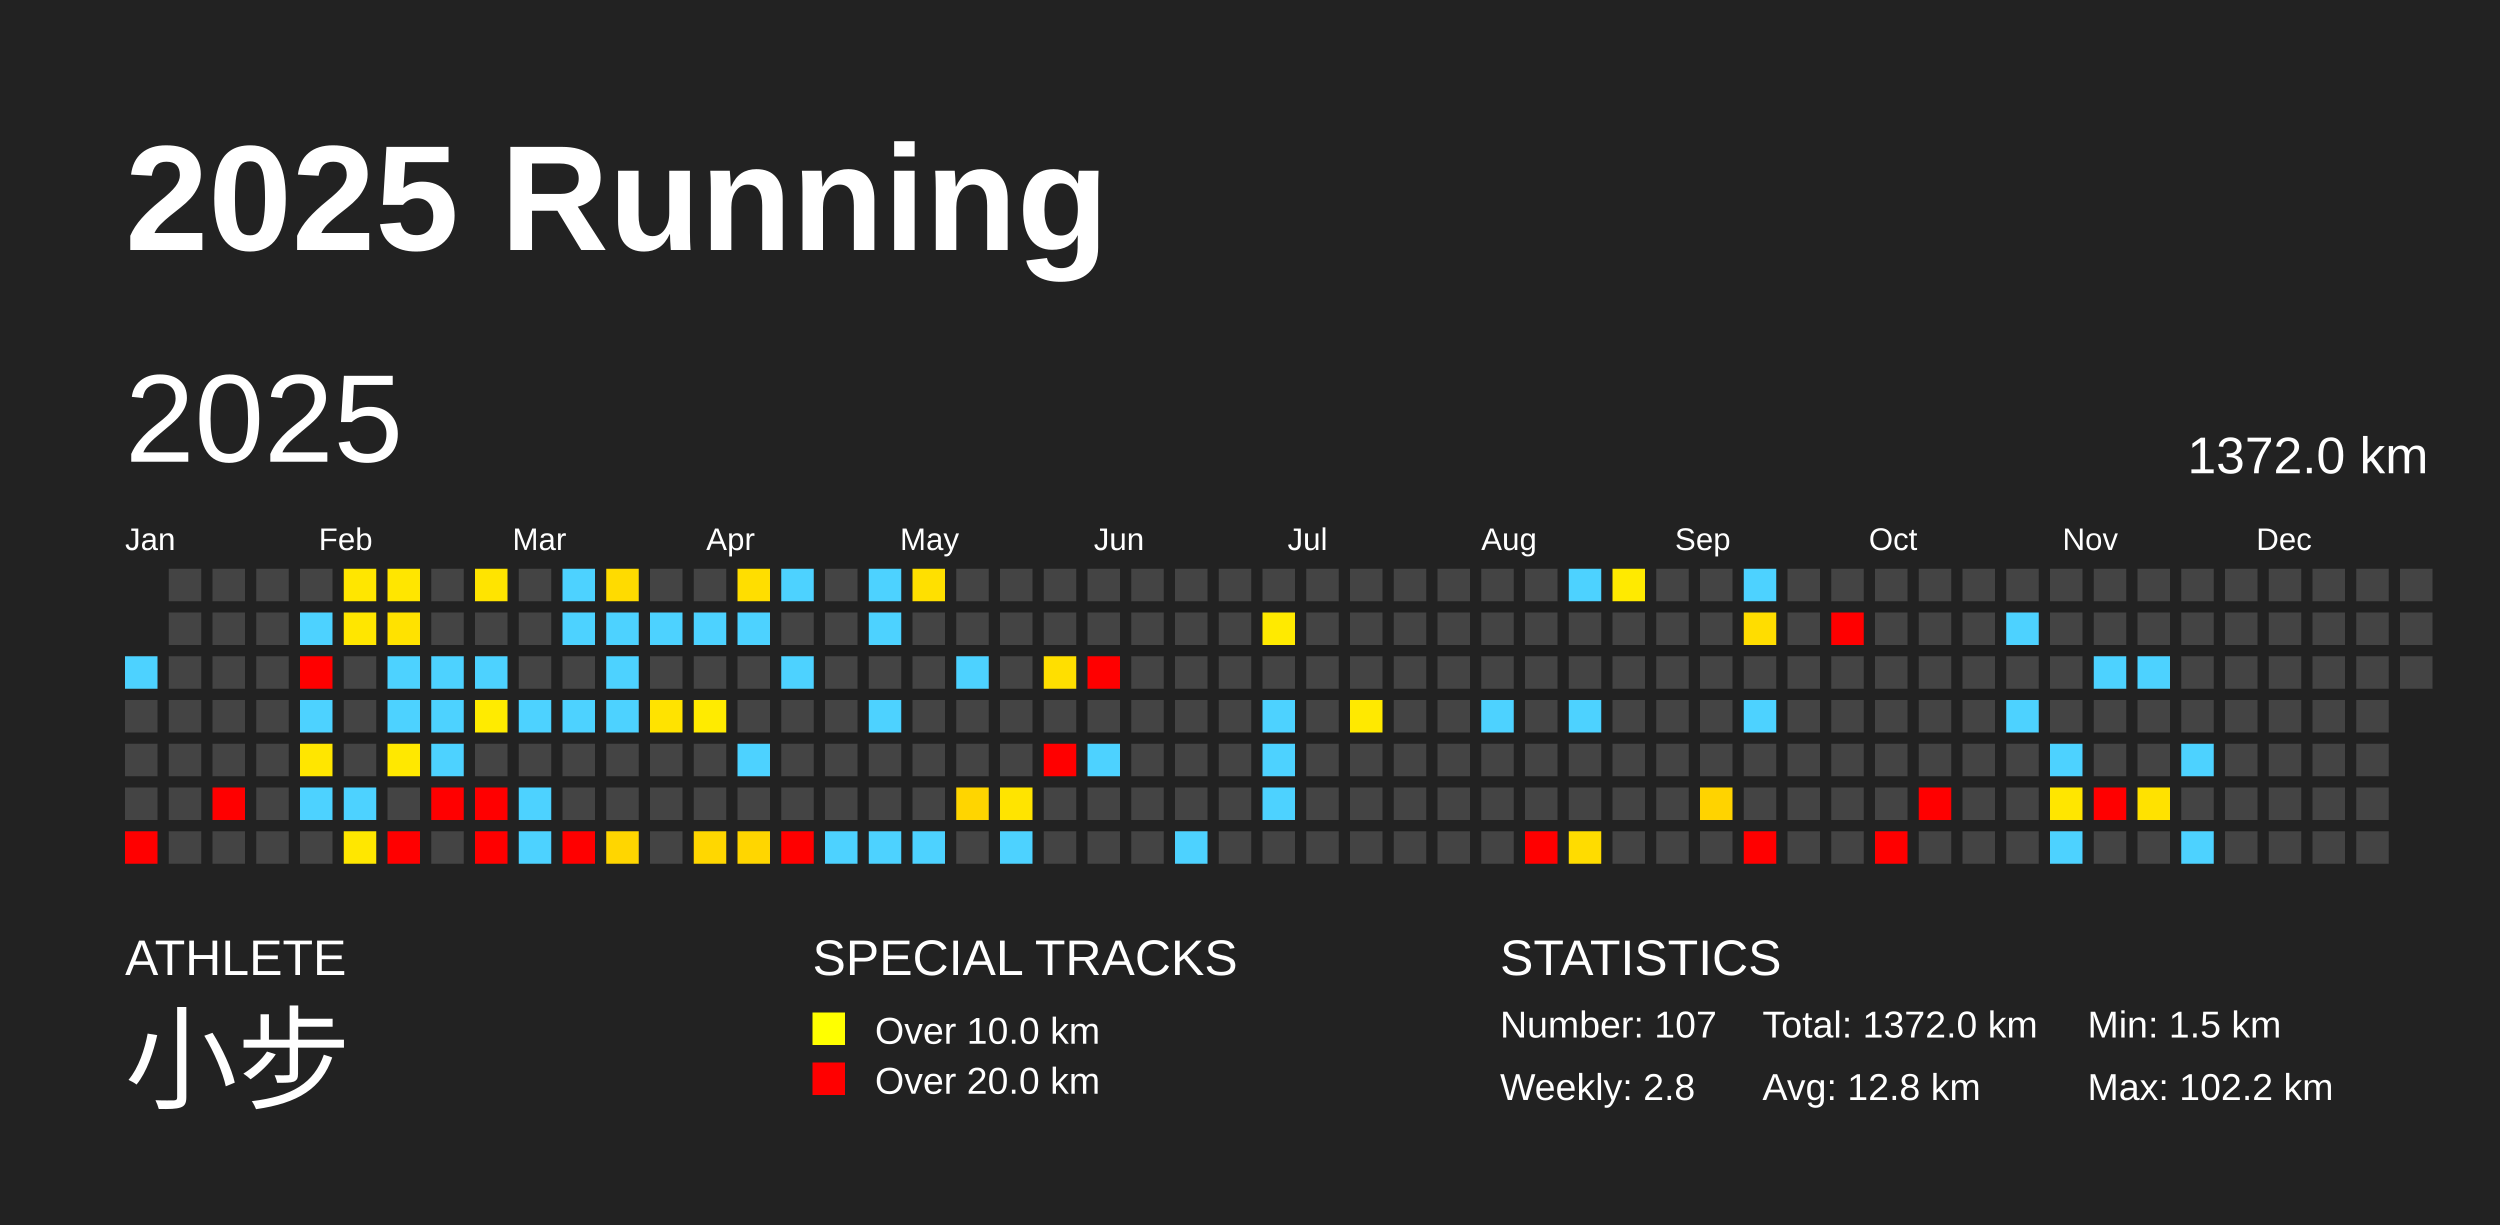
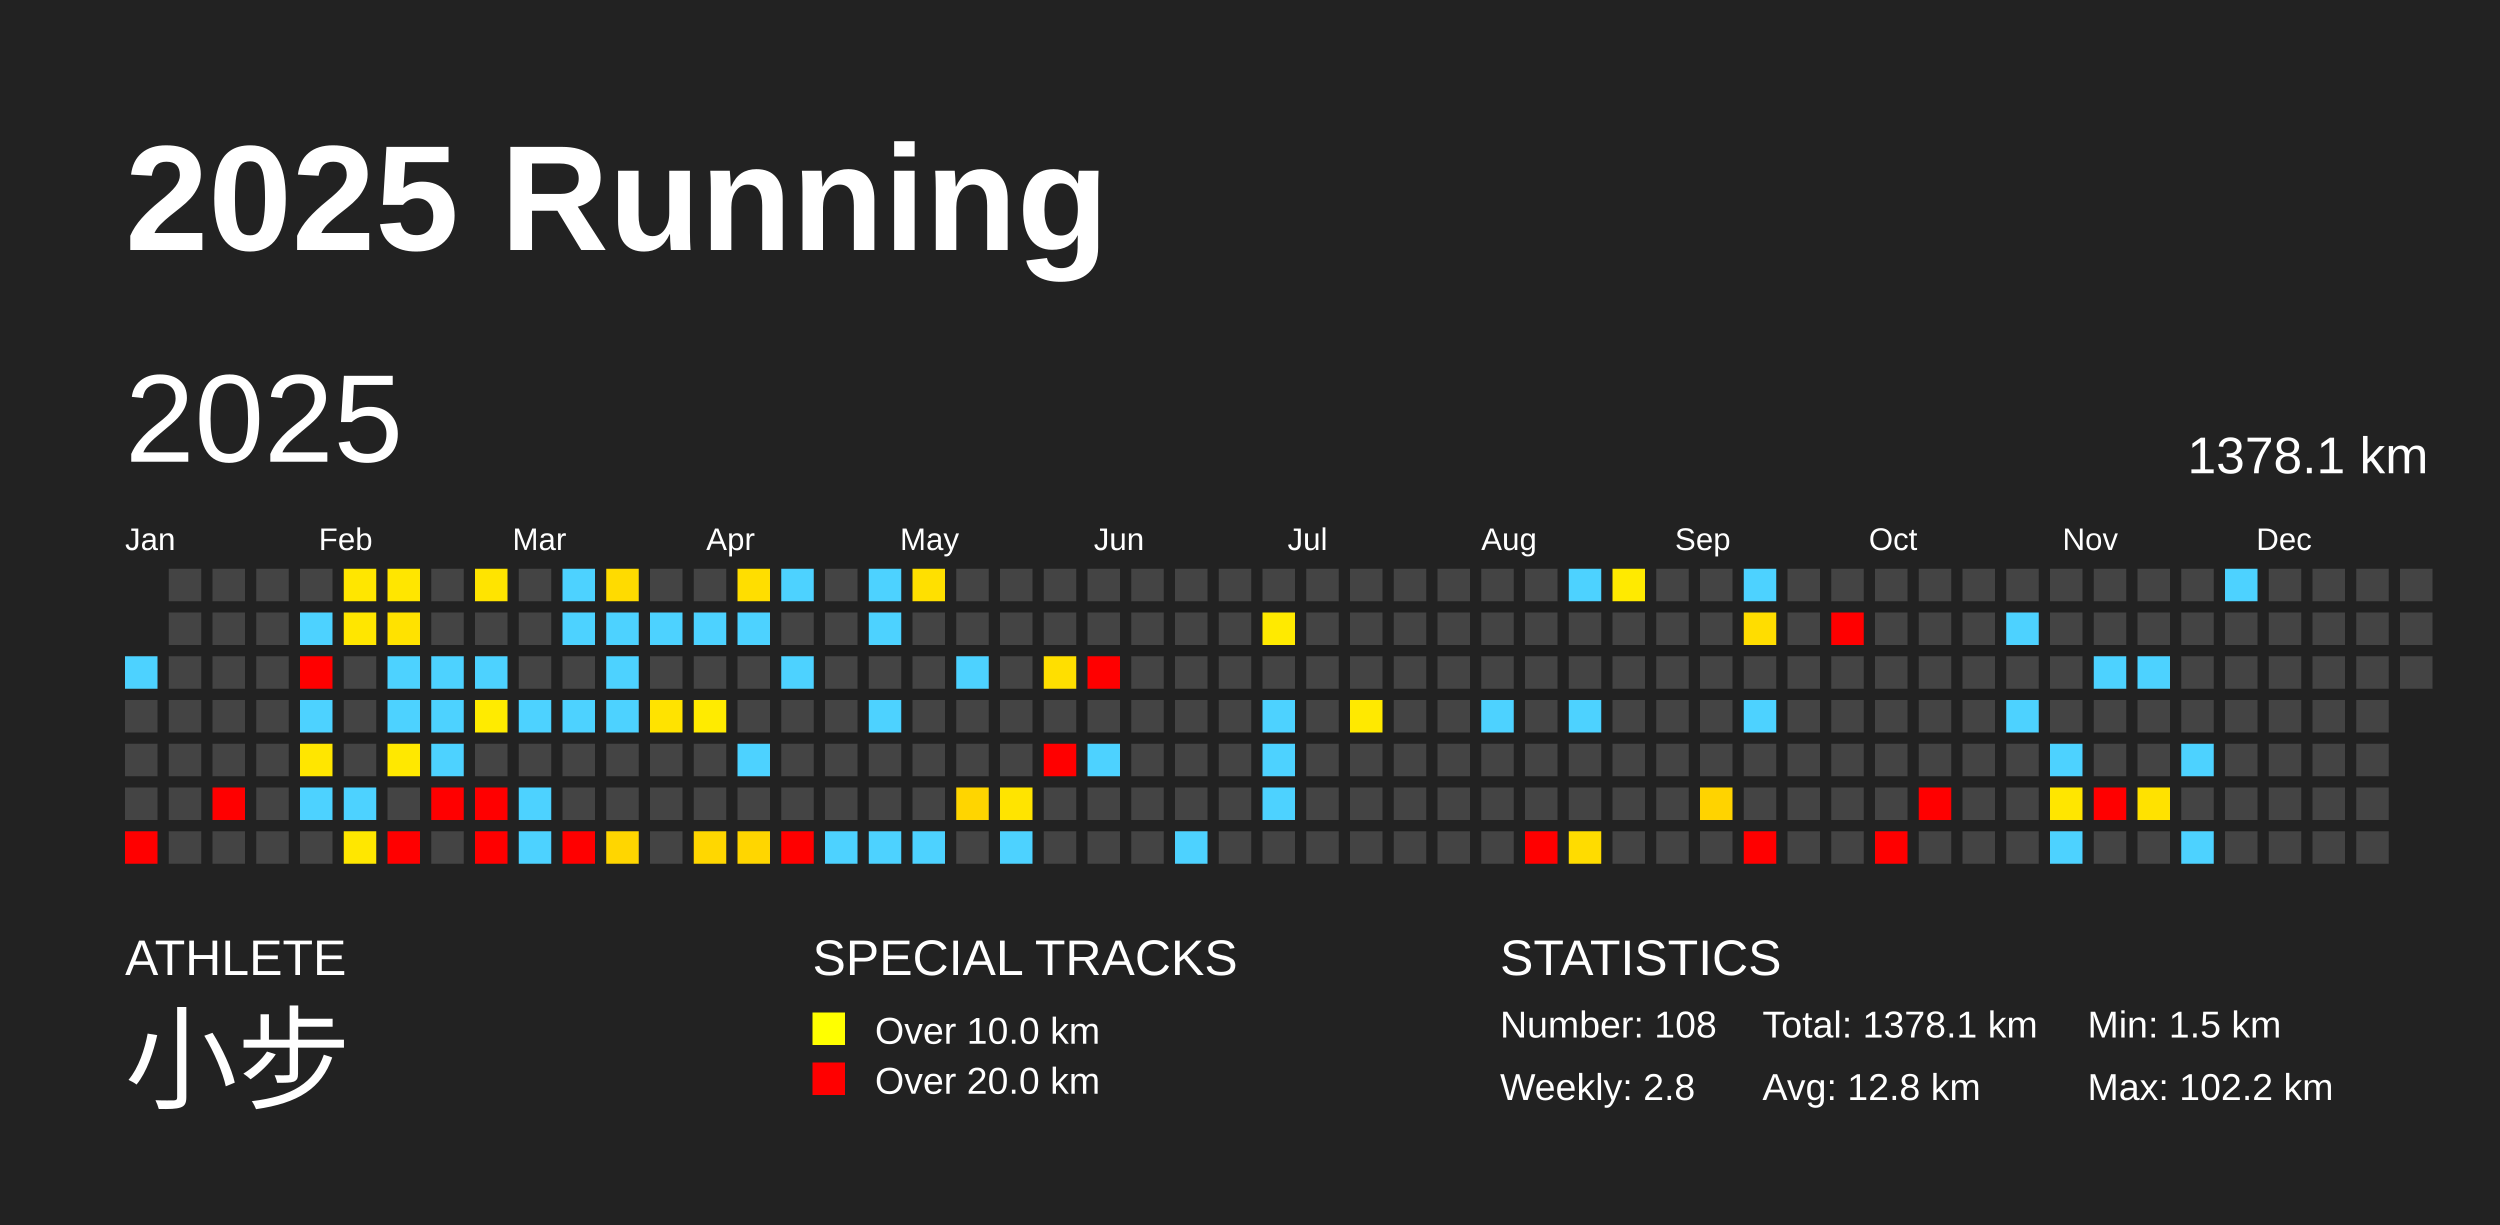
<svg xmlns="http://www.w3.org/2000/svg" baseProfile="full" height="98mm" version="1.1" viewBox="0,0,200,98" width="200mm">
  <defs />
  <rect fill="#222222" height="98" width="200" x="0" y="0" />
  <text fill="#FFFFFF" style="font-size:12px; font-family:Arial; font-weight:bold;" x="10" y="20">2025 Running</text>
  <text fill="#FFFFFF" style="font-size:4px; font-family:Arial" x="10" y="78">ATHLETE</text>
  <text fill="#FFFFFF" style="font-size:9px; font-family:Arial" x="10" y="88">小步</text>
  <text fill="#FFFFFF" style="font-size:4px; font-family:Arial" x="65" y="78">SPECIAL TRACKS</text>
  <rect fill="yellow" height="2.6" width="2.6" x="65" y="81" />
  <text fill="#FFFFFF" style="font-size:3px; font-family:Arial" x="70" y="83.5">Over 10.0 km</text>
  <rect fill="red" height="2.6" width="2.6" x="65" y="85" />
  <text fill="#FFFFFF" style="font-size:3px; font-family:Arial" x="70" y="87.5">Over 20.0 km</text>
  <text fill="#FFFFFF" style="font-size:4px; font-family:Arial" x="120" y="78">STATISTICS</text>
-   <text fill="#FFFFFF" style="font-size:3px; font-family:Arial" x="120" y="83">Number: 107</text>
+   <text fill="#FFFFFF" style="font-size:3px; font-family:Arial" x="120" y="83">Number: 108</text>
  <text fill="#FFFFFF" style="font-size:3px; font-family:Arial" x="120" y="88">Weekly: 2.8</text>
-   <text fill="#FFFFFF" style="font-size:3px; font-family:Arial" x="141" y="83">Total: 1372.0 km</text>
+   <text fill="#FFFFFF" style="font-size:3px; font-family:Arial" x="141" y="83">Total: 1378.1 km</text>
  <text fill="#FFFFFF" style="font-size:3px; font-family:Arial" x="141" y="88">Avg: 12.8 km</text>
  <text fill="#FFFFFF" style="font-size:3px; font-family:Arial" x="167" y="83">Min: 1.5 km</text>
  <text fill="#FFFFFF" style="font-size:3px; font-family:Arial" x="167" y="88">Max: 102.2 km</text>
  <text dominant-baseline="hanging" fill="#FFFFFF" style="font-size:10.0px; font-family:Arial;" x="10" y="30">2025</text>
-   <text dominant-baseline="hanging" fill="#FFFFFF" style="font-size:4.125px; font-family:Arial;" x="175" y="35">1372.0 km</text>
+   <text dominant-baseline="hanging" fill="#FFFFFF" style="font-size:4.125px; font-family:Arial;" x="175" y="35">1378.1 km</text>
  <text fill="#FFFFFF" style="font-size:2.5px; font-family:Arial" x="10.0" y="44">Jan</text>
  <text fill="#FFFFFF" style="font-size:2.5px; font-family:Arial" x="25.5" y="44">Feb</text>
  <text fill="#FFFFFF" style="font-size:2.5px; font-family:Arial" x="41.0" y="44">Mar</text>
  <text fill="#FFFFFF" style="font-size:2.5px; font-family:Arial" x="56.5" y="44">Apr</text>
  <text fill="#FFFFFF" style="font-size:2.5px; font-family:Arial" x="72.0" y="44">May</text>
  <text fill="#FFFFFF" style="font-size:2.5px; font-family:Arial" x="87.5" y="44">Jun</text>
  <text fill="#FFFFFF" style="font-size:2.5px; font-family:Arial" x="103.0" y="44">Jul</text>
  <text fill="#FFFFFF" style="font-size:2.5px; font-family:Arial" x="118.5" y="44">Aug</text>
  <text fill="#FFFFFF" style="font-size:2.5px; font-family:Arial" x="134.0" y="44">Sep</text>
  <text fill="#FFFFFF" style="font-size:2.5px; font-family:Arial" x="149.5" y="44">Oct</text>
  <text fill="#FFFFFF" style="font-size:2.5px; font-family:Arial" x="165.0" y="44">Nov</text>
  <text fill="#FFFFFF" style="font-size:2.5px; font-family:Arial" x="180.5" y="44">Dec</text>
  <rect fill="#4dd2ff" height="2.6" width="2.6" x="10.0" y="52.5" />
  <rect fill="#444444" height="2.6" width="2.6" x="10.0" y="56.0" />
  <rect fill="#444444" height="2.6" width="2.6" x="10.0" y="59.5" />
  <rect fill="#444444" height="2.6" width="2.6" x="10.0" y="63.0" />
  <rect fill="red" height="2.6" width="2.6" x="10.0" y="66.5" />
  <rect fill="#444444" height="2.6" width="2.6" x="13.5" y="45.5" />
  <rect fill="#444444" height="2.6" width="2.6" x="13.5" y="49.0" />
  <rect fill="#444444" height="2.6" width="2.6" x="13.5" y="52.5" />
  <rect fill="#444444" height="2.6" width="2.6" x="13.5" y="56.0" />
  <rect fill="#444444" height="2.6" width="2.6" x="13.5" y="59.5" />
  <rect fill="#444444" height="2.6" width="2.6" x="13.5" y="63.0" />
  <rect fill="#444444" height="2.6" width="2.6" x="13.5" y="66.5" />
  <rect fill="#444444" height="2.6" width="2.6" x="17.0" y="45.5" />
  <rect fill="#444444" height="2.6" width="2.6" x="17.0" y="49.0" />
  <rect fill="#444444" height="2.6" width="2.6" x="17.0" y="52.5" />
  <rect fill="#444444" height="2.6" width="2.6" x="17.0" y="56.0" />
  <rect fill="#444444" height="2.6" width="2.6" x="17.0" y="59.5" />
  <rect fill="red" height="2.6" width="2.6" x="17.0" y="63.0" />
  <rect fill="#444444" height="2.6" width="2.6" x="17.0" y="66.5" />
  <rect fill="#444444" height="2.6" width="2.6" x="20.5" y="45.5" />
  <rect fill="#444444" height="2.6" width="2.6" x="20.5" y="49.0" />
  <rect fill="#444444" height="2.6" width="2.6" x="20.5" y="52.5" />
  <rect fill="#444444" height="2.6" width="2.6" x="20.5" y="56.0" />
  <rect fill="#444444" height="2.6" width="2.6" x="20.5" y="59.5" />
  <rect fill="#444444" height="2.6" width="2.6" x="20.5" y="63.0" />
  <rect fill="#444444" height="2.6" width="2.6" x="20.5" y="66.5" />
  <rect fill="#444444" height="2.6" width="2.6" x="24.0" y="45.5" />
  <rect fill="#4dd2ff" height="2.6" width="2.6" x="24.0" y="49.0" />
  <rect fill="red" height="2.6" width="2.6" x="24.0" y="52.5" />
  <rect fill="#4dd2ff" height="2.6" width="2.6" x="24.0" y="56.0" />
  <rect fill="#ffe600" height="2.6" width="2.6" x="24.0" y="59.5" />
  <rect fill="#4dd2ff" height="2.6" width="2.6" x="24.0" y="63.0" />
  <rect fill="#444444" height="2.6" width="2.6" x="24.0" y="66.5" />
  <rect fill="#ffe600" height="2.6" width="2.6" x="27.5" y="45.5" />
  <rect fill="#ffe600" height="2.6" width="2.6" x="27.5" y="49.0" />
  <rect fill="#444444" height="2.6" width="2.6" x="27.5" y="52.5" />
  <rect fill="#444444" height="2.6" width="2.6" x="27.5" y="56.0" />
  <rect fill="#444444" height="2.6" width="2.6" x="27.5" y="59.5" />
  <rect fill="#4dd2ff" height="2.6" width="2.6" x="27.5" y="63.0" />
  <rect fill="#ffe700" height="2.6" width="2.6" x="27.5" y="66.5" />
  <rect fill="#ffe600" height="2.6" width="2.6" x="31.0" y="45.5" />
  <rect fill="#ffe200" height="2.6" width="2.6" x="31.0" y="49.0" />
  <rect fill="#4dd2ff" height="2.6" width="2.6" x="31.0" y="52.5" />
  <rect fill="#4dd2ff" height="2.6" width="2.6" x="31.0" y="56.0" />
  <rect fill="#ffe800" height="2.6" width="2.6" x="31.0" y="59.5" />
  <rect fill="#444444" height="2.6" width="2.6" x="31.0" y="63.0" />
  <rect fill="red" height="2.6" width="2.6" x="31.0" y="66.5" />
  <rect fill="#444444" height="2.6" width="2.6" x="34.5" y="45.5" />
  <rect fill="#444444" height="2.6" width="2.6" x="34.5" y="49.0" />
  <rect fill="#4dd2ff" height="2.6" width="2.6" x="34.5" y="52.5" />
  <rect fill="#4dd2ff" height="2.6" width="2.6" x="34.5" y="56.0" />
  <rect fill="#4dd2ff" height="2.6" width="2.6" x="34.5" y="59.5" />
  <rect fill="red" height="2.6" width="2.6" x="34.5" y="63.0" />
  <rect fill="#444444" height="2.6" width="2.6" x="34.5" y="66.5" />
  <rect fill="#ffe400" height="2.6" width="2.6" x="38.0" y="45.5" />
  <rect fill="#444444" height="2.6" width="2.6" x="38.0" y="49.0" />
  <rect fill="#4dd2ff" height="2.6" width="2.6" x="38.0" y="52.5" />
  <rect fill="#ffeb00" height="2.6" width="2.6" x="38.0" y="56.0" />
  <rect fill="#444444" height="2.6" width="2.6" x="38.0" y="59.5" />
  <rect fill="red" height="2.6" width="2.6" x="38.0" y="63.0" />
  <rect fill="red" height="2.6" width="2.6" x="38.0" y="66.5" />
  <rect fill="#444444" height="2.6" width="2.6" x="41.5" y="45.5" />
  <rect fill="#444444" height="2.6" width="2.6" x="41.5" y="49.0" />
  <rect fill="#444444" height="2.6" width="2.6" x="41.5" y="52.5" />
  <rect fill="#4dd2ff" height="2.6" width="2.6" x="41.5" y="56.0" />
  <rect fill="#444444" height="2.6" width="2.6" x="41.5" y="59.5" />
  <rect fill="#4dd2ff" height="2.6" width="2.6" x="41.5" y="63.0" />
  <rect fill="#4dd2ff" height="2.6" width="2.6" x="41.5" y="66.5" />
  <rect fill="#4dd2ff" height="2.6" width="2.6" x="45.0" y="45.5" />
  <rect fill="#4dd2ff" height="2.6" width="2.6" x="45.0" y="49.0" />
  <rect fill="#444444" height="2.6" width="2.6" x="45.0" y="52.5" />
  <rect fill="#4dd2ff" height="2.6" width="2.6" x="45.0" y="56.0" />
  <rect fill="#444444" height="2.6" width="2.6" x="45.0" y="59.5" />
  <rect fill="#444444" height="2.6" width="2.6" x="45.0" y="63.0" />
  <rect fill="red" height="2.6" width="2.6" x="45.0" y="66.5" />
  <rect fill="#ffdb00" height="2.6" width="2.6" x="48.5" y="45.5" />
  <rect fill="#4dd2ff" height="2.6" width="2.6" x="48.5" y="49.0" />
  <rect fill="#4dd2ff" height="2.6" width="2.6" x="48.5" y="52.5" />
  <rect fill="#4dd2ff" height="2.6" width="2.6" x="48.5" y="56.0" />
  <rect fill="#444444" height="2.6" width="2.6" x="48.5" y="59.5" />
  <rect fill="#444444" height="2.6" width="2.6" x="48.5" y="63.0" />
  <rect fill="#ffd600" height="2.6" width="2.6" x="48.5" y="66.5" />
  <rect fill="#444444" height="2.6" width="2.6" x="52.0" y="45.5" />
  <rect fill="#4dd2ff" height="2.6" width="2.6" x="52.0" y="49.0" />
  <rect fill="#444444" height="2.6" width="2.6" x="52.0" y="52.5" />
  <rect fill="#ffe300" height="2.6" width="2.6" x="52.0" y="56.0" />
  <rect fill="#444444" height="2.6" width="2.6" x="52.0" y="59.5" />
  <rect fill="#444444" height="2.6" width="2.6" x="52.0" y="63.0" />
  <rect fill="#444444" height="2.6" width="2.6" x="52.0" y="66.5" />
  <rect fill="#444444" height="2.6" width="2.6" x="55.5" y="45.5" />
  <rect fill="#4dd2ff" height="2.6" width="2.6" x="55.5" y="49.0" />
  <rect fill="#444444" height="2.6" width="2.6" x="55.5" y="52.5" />
  <rect fill="#ffeb00" height="2.6" width="2.6" x="55.5" y="56.0" />
  <rect fill="#444444" height="2.6" width="2.6" x="55.5" y="59.5" />
  <rect fill="#444444" height="2.6" width="2.6" x="55.5" y="63.0" />
  <rect fill="#ffd700" height="2.6" width="2.6" x="55.5" y="66.5" />
  <rect fill="#ffde00" height="2.6" width="2.6" x="59.0" y="45.5" />
  <rect fill="#4dd2ff" height="2.6" width="2.6" x="59.0" y="49.0" />
  <rect fill="#444444" height="2.6" width="2.6" x="59.0" y="52.5" />
  <rect fill="#444444" height="2.6" width="2.6" x="59.0" y="56.0" />
  <rect fill="#4dd2ff" height="2.6" width="2.6" x="59.0" y="59.5" />
  <rect fill="#444444" height="2.6" width="2.6" x="59.0" y="63.0" />
  <rect fill="#ffd600" height="2.6" width="2.6" x="59.0" y="66.5" />
  <rect fill="#4dd2ff" height="2.6" width="2.6" x="62.5" y="45.5" />
  <rect fill="#444444" height="2.6" width="2.6" x="62.5" y="49.0" />
  <rect fill="#4dd2ff" height="2.6" width="2.6" x="62.5" y="52.5" />
  <rect fill="#444444" height="2.6" width="2.6" x="62.5" y="56.0" />
  <rect fill="#444444" height="2.6" width="2.6" x="62.5" y="59.5" />
  <rect fill="#444444" height="2.6" width="2.6" x="62.5" y="63.0" />
  <rect fill="red" height="2.6" width="2.6" x="62.5" y="66.5" />
  <rect fill="#444444" height="2.6" width="2.6" x="66.0" y="45.5" />
  <rect fill="#444444" height="2.6" width="2.6" x="66.0" y="49.0" />
  <rect fill="#444444" height="2.6" width="2.6" x="66.0" y="52.5" />
  <rect fill="#444444" height="2.6" width="2.6" x="66.0" y="56.0" />
  <rect fill="#444444" height="2.6" width="2.6" x="66.0" y="59.5" />
  <rect fill="#444444" height="2.6" width="2.6" x="66.0" y="63.0" />
  <rect fill="#4dd2ff" height="2.6" width="2.6" x="66.0" y="66.5" />
  <rect fill="#4dd2ff" height="2.6" width="2.6" x="69.5" y="45.5" />
  <rect fill="#4dd2ff" height="2.6" width="2.6" x="69.5" y="49.0" />
  <rect fill="#444444" height="2.6" width="2.6" x="69.5" y="52.5" />
  <rect fill="#4dd2ff" height="2.6" width="2.6" x="69.5" y="56.0" />
  <rect fill="#444444" height="2.6" width="2.6" x="69.5" y="59.5" />
  <rect fill="#444444" height="2.6" width="2.6" x="69.5" y="63.0" />
  <rect fill="#4dd2ff" height="2.6" width="2.6" x="69.5" y="66.5" />
  <rect fill="#ffe000" height="2.6" width="2.6" x="73.0" y="45.5" />
  <rect fill="#444444" height="2.6" width="2.6" x="73.0" y="49.0" />
  <rect fill="#444444" height="2.6" width="2.6" x="73.0" y="52.5" />
  <rect fill="#444444" height="2.6" width="2.6" x="73.0" y="56.0" />
  <rect fill="#444444" height="2.6" width="2.6" x="73.0" y="59.5" />
  <rect fill="#444444" height="2.6" width="2.6" x="73.0" y="63.0" />
  <rect fill="#4dd2ff" height="2.6" width="2.6" x="73.0" y="66.5" />
  <rect fill="#444444" height="2.6" width="2.6" x="76.5" y="45.5" />
  <rect fill="#444444" height="2.6" width="2.6" x="76.5" y="49.0" />
  <rect fill="#4dd2ff" height="2.6" width="2.6" x="76.5" y="52.5" />
  <rect fill="#444444" height="2.6" width="2.6" x="76.5" y="56.0" />
  <rect fill="#444444" height="2.6" width="2.6" x="76.5" y="59.5" />
  <rect fill="#ffd500" height="2.6" width="2.6" x="76.5" y="63.0" />
  <rect fill="#444444" height="2.6" width="2.6" x="76.5" y="66.5" />
  <rect fill="#444444" height="2.6" width="2.6" x="80.0" y="45.5" />
  <rect fill="#444444" height="2.6" width="2.6" x="80.0" y="49.0" />
  <rect fill="#444444" height="2.6" width="2.6" x="80.0" y="52.5" />
  <rect fill="#444444" height="2.6" width="2.6" x="80.0" y="56.0" />
  <rect fill="#444444" height="2.6" width="2.6" x="80.0" y="59.5" />
  <rect fill="#ffe400" height="2.6" width="2.6" x="80.0" y="63.0" />
  <rect fill="#4dd2ff" height="2.6" width="2.6" x="80.0" y="66.5" />
  <rect fill="#444444" height="2.6" width="2.6" x="83.5" y="45.5" />
  <rect fill="#444444" height="2.6" width="2.6" x="83.5" y="49.0" />
  <rect fill="#ffdf00" height="2.6" width="2.6" x="83.5" y="52.5" />
  <rect fill="#444444" height="2.6" width="2.6" x="83.5" y="56.0" />
  <rect fill="red" height="2.6" width="2.6" x="83.5" y="59.5" />
  <rect fill="#444444" height="2.6" width="2.6" x="83.5" y="63.0" />
  <rect fill="#444444" height="2.6" width="2.6" x="83.5" y="66.5" />
  <rect fill="#444444" height="2.6" width="2.6" x="87.0" y="45.5" />
  <rect fill="#444444" height="2.6" width="2.6" x="87.0" y="49.0" />
  <rect fill="red" height="2.6" width="2.6" x="87.0" y="52.5" />
  <rect fill="#444444" height="2.6" width="2.6" x="87.0" y="56.0" />
  <rect fill="#4dd2ff" height="2.6" width="2.6" x="87.0" y="59.5" />
  <rect fill="#444444" height="2.6" width="2.6" x="87.0" y="63.0" />
  <rect fill="#444444" height="2.6" width="2.6" x="87.0" y="66.5" />
  <rect fill="#444444" height="2.6" width="2.6" x="90.5" y="45.5" />
  <rect fill="#444444" height="2.6" width="2.6" x="90.5" y="49.0" />
  <rect fill="#444444" height="2.6" width="2.6" x="90.5" y="52.5" />
  <rect fill="#444444" height="2.6" width="2.6" x="90.5" y="56.0" />
  <rect fill="#444444" height="2.6" width="2.6" x="90.5" y="59.5" />
  <rect fill="#444444" height="2.6" width="2.6" x="90.5" y="63.0" />
  <rect fill="#444444" height="2.6" width="2.6" x="90.5" y="66.5" />
  <rect fill="#444444" height="2.6" width="2.6" x="94.0" y="45.5" />
  <rect fill="#444444" height="2.6" width="2.6" x="94.0" y="49.0" />
  <rect fill="#444444" height="2.6" width="2.6" x="94.0" y="52.5" />
  <rect fill="#444444" height="2.6" width="2.6" x="94.0" y="56.0" />
  <rect fill="#444444" height="2.6" width="2.6" x="94.0" y="59.5" />
  <rect fill="#444444" height="2.6" width="2.6" x="94.0" y="63.0" />
  <rect fill="#4dd2ff" height="2.6" width="2.6" x="94.0" y="66.5" />
  <rect fill="#444444" height="2.6" width="2.6" x="97.5" y="45.5" />
  <rect fill="#444444" height="2.6" width="2.6" x="97.5" y="49.0" />
  <rect fill="#444444" height="2.6" width="2.6" x="97.5" y="52.5" />
  <rect fill="#444444" height="2.6" width="2.6" x="97.5" y="56.0" />
  <rect fill="#444444" height="2.6" width="2.6" x="97.5" y="59.5" />
  <rect fill="#444444" height="2.6" width="2.6" x="97.5" y="63.0" />
  <rect fill="#444444" height="2.6" width="2.6" x="97.5" y="66.5" />
  <rect fill="#444444" height="2.6" width="2.6" x="101.0" y="45.5" />
  <rect fill="#ffea00" height="2.6" width="2.6" x="101.0" y="49.0" />
  <rect fill="#444444" height="2.6" width="2.6" x="101.0" y="52.5" />
  <rect fill="#4dd2ff" height="2.6" width="2.6" x="101.0" y="56.0" />
  <rect fill="#4dd2ff" height="2.6" width="2.6" x="101.0" y="59.5" />
  <rect fill="#4dd2ff" height="2.6" width="2.6" x="101.0" y="63.0" />
  <rect fill="#444444" height="2.6" width="2.6" x="101.0" y="66.5" />
  <rect fill="#444444" height="2.6" width="2.6" x="104.5" y="45.5" />
  <rect fill="#444444" height="2.6" width="2.6" x="104.5" y="49.0" />
  <rect fill="#444444" height="2.6" width="2.6" x="104.5" y="52.5" />
  <rect fill="#444444" height="2.6" width="2.6" x="104.5" y="56.0" />
  <rect fill="#444444" height="2.6" width="2.6" x="104.5" y="59.5" />
  <rect fill="#444444" height="2.6" width="2.6" x="104.5" y="63.0" />
  <rect fill="#444444" height="2.6" width="2.6" x="104.5" y="66.5" />
  <rect fill="#444444" height="2.6" width="2.6" x="108.0" y="45.5" />
  <rect fill="#444444" height="2.6" width="2.6" x="108.0" y="49.0" />
  <rect fill="#444444" height="2.6" width="2.6" x="108.0" y="52.5" />
  <rect fill="#ffe900" height="2.6" width="2.6" x="108.0" y="56.0" />
  <rect fill="#444444" height="2.6" width="2.6" x="108.0" y="59.5" />
  <rect fill="#444444" height="2.6" width="2.6" x="108.0" y="63.0" />
  <rect fill="#444444" height="2.6" width="2.6" x="108.0" y="66.5" />
  <rect fill="#444444" height="2.6" width="2.6" x="111.5" y="45.5" />
  <rect fill="#444444" height="2.6" width="2.6" x="111.5" y="49.0" />
  <rect fill="#444444" height="2.6" width="2.6" x="111.5" y="52.5" />
  <rect fill="#444444" height="2.6" width="2.6" x="111.5" y="56.0" />
  <rect fill="#444444" height="2.6" width="2.6" x="111.5" y="59.5" />
  <rect fill="#444444" height="2.6" width="2.6" x="111.5" y="63.0" />
  <rect fill="#444444" height="2.6" width="2.6" x="111.5" y="66.5" />
  <rect fill="#444444" height="2.6" width="2.6" x="115.0" y="45.5" />
  <rect fill="#444444" height="2.6" width="2.6" x="115.0" y="49.0" />
  <rect fill="#444444" height="2.6" width="2.6" x="115.0" y="52.5" />
  <rect fill="#444444" height="2.6" width="2.6" x="115.0" y="56.0" />
  <rect fill="#444444" height="2.6" width="2.6" x="115.0" y="59.5" />
  <rect fill="#444444" height="2.6" width="2.6" x="115.0" y="63.0" />
  <rect fill="#444444" height="2.6" width="2.6" x="115.0" y="66.5" />
  <rect fill="#444444" height="2.6" width="2.6" x="118.5" y="45.5" />
  <rect fill="#444444" height="2.6" width="2.6" x="118.5" y="49.0" />
  <rect fill="#444444" height="2.6" width="2.6" x="118.5" y="52.5" />
  <rect fill="#4dd2ff" height="2.6" width="2.6" x="118.5" y="56.0" />
  <rect fill="#444444" height="2.6" width="2.6" x="118.5" y="59.5" />
  <rect fill="#444444" height="2.6" width="2.6" x="118.5" y="63.0" />
  <rect fill="#444444" height="2.6" width="2.6" x="118.5" y="66.5" />
  <rect fill="#444444" height="2.6" width="2.6" x="122.0" y="45.5" />
  <rect fill="#444444" height="2.6" width="2.6" x="122.0" y="49.0" />
  <rect fill="#444444" height="2.6" width="2.6" x="122.0" y="52.5" />
  <rect fill="#444444" height="2.6" width="2.6" x="122.0" y="56.0" />
  <rect fill="#444444" height="2.6" width="2.6" x="122.0" y="59.5" />
  <rect fill="#444444" height="2.6" width="2.6" x="122.0" y="63.0" />
  <rect fill="red" height="2.6" width="2.6" x="122.0" y="66.5" />
  <rect fill="#4dd2ff" height="2.6" width="2.6" x="125.5" y="45.5" />
  <rect fill="#444444" height="2.6" width="2.6" x="125.5" y="49.0" />
  <rect fill="#444444" height="2.6" width="2.6" x="125.5" y="52.5" />
  <rect fill="#4dd2ff" height="2.6" width="2.6" x="125.5" y="56.0" />
  <rect fill="#444444" height="2.6" width="2.6" x="125.5" y="59.5" />
  <rect fill="#444444" height="2.6" width="2.6" x="125.5" y="63.0" />
  <rect fill="#ffdc00" height="2.6" width="2.6" x="125.5" y="66.5" />
  <rect fill="#ffea00" height="2.6" width="2.6" x="129.0" y="45.5" />
  <rect fill="#444444" height="2.6" width="2.6" x="129.0" y="49.0" />
  <rect fill="#444444" height="2.6" width="2.6" x="129.0" y="52.5" />
  <rect fill="#444444" height="2.6" width="2.6" x="129.0" y="56.0" />
  <rect fill="#444444" height="2.6" width="2.6" x="129.0" y="59.5" />
  <rect fill="#444444" height="2.6" width="2.6" x="129.0" y="63.0" />
  <rect fill="#444444" height="2.6" width="2.6" x="129.0" y="66.5" />
  <rect fill="#444444" height="2.6" width="2.6" x="132.5" y="45.5" />
  <rect fill="#444444" height="2.6" width="2.6" x="132.5" y="49.0" />
  <rect fill="#444444" height="2.6" width="2.6" x="132.5" y="52.5" />
  <rect fill="#444444" height="2.6" width="2.6" x="132.5" y="56.0" />
  <rect fill="#444444" height="2.6" width="2.6" x="132.5" y="59.5" />
  <rect fill="#444444" height="2.6" width="2.6" x="132.5" y="63.0" />
  <rect fill="#444444" height="2.6" width="2.6" x="132.5" y="66.5" />
  <rect fill="#444444" height="2.6" width="2.6" x="136.0" y="45.5" />
  <rect fill="#444444" height="2.6" width="2.6" x="136.0" y="49.0" />
  <rect fill="#444444" height="2.6" width="2.6" x="136.0" y="52.5" />
  <rect fill="#444444" height="2.6" width="2.6" x="136.0" y="56.0" />
  <rect fill="#444444" height="2.6" width="2.6" x="136.0" y="59.5" />
  <rect fill="#ffd300" height="2.6" width="2.6" x="136.0" y="63.0" />
  <rect fill="#444444" height="2.6" width="2.6" x="136.0" y="66.5" />
  <rect fill="#4dd2ff" height="2.6" width="2.6" x="139.5" y="45.5" />
  <rect fill="#ffdd00" height="2.6" width="2.6" x="139.5" y="49.0" />
  <rect fill="#444444" height="2.6" width="2.6" x="139.5" y="52.5" />
  <rect fill="#4dd2ff" height="2.6" width="2.6" x="139.5" y="56.0" />
  <rect fill="#444444" height="2.6" width="2.6" x="139.5" y="59.5" />
  <rect fill="#444444" height="2.6" width="2.6" x="139.5" y="63.0" />
  <rect fill="red" height="2.6" width="2.6" x="139.5" y="66.5" />
  <rect fill="#444444" height="2.6" width="2.6" x="143.0" y="45.5" />
  <rect fill="#444444" height="2.6" width="2.6" x="143.0" y="49.0" />
  <rect fill="#444444" height="2.6" width="2.6" x="143.0" y="52.5" />
  <rect fill="#444444" height="2.6" width="2.6" x="143.0" y="56.0" />
  <rect fill="#444444" height="2.6" width="2.6" x="143.0" y="59.5" />
  <rect fill="#444444" height="2.6" width="2.6" x="143.0" y="63.0" />
  <rect fill="#444444" height="2.6" width="2.6" x="143.0" y="66.5" />
  <rect fill="#444444" height="2.6" width="2.6" x="146.5" y="45.5" />
  <rect fill="red" height="2.6" width="2.6" x="146.5" y="49.0" />
  <rect fill="#444444" height="2.6" width="2.6" x="146.5" y="52.5" />
  <rect fill="#444444" height="2.6" width="2.6" x="146.5" y="56.0" />
  <rect fill="#444444" height="2.6" width="2.6" x="146.5" y="59.5" />
  <rect fill="#444444" height="2.6" width="2.6" x="146.5" y="63.0" />
  <rect fill="#444444" height="2.6" width="2.6" x="146.5" y="66.5" />
  <rect fill="#444444" height="2.6" width="2.6" x="150.0" y="45.5" />
  <rect fill="#444444" height="2.6" width="2.6" x="150.0" y="49.0" />
  <rect fill="#444444" height="2.6" width="2.6" x="150.0" y="52.5" />
  <rect fill="#444444" height="2.6" width="2.6" x="150.0" y="56.0" />
  <rect fill="#444444" height="2.6" width="2.6" x="150.0" y="59.5" />
  <rect fill="#444444" height="2.6" width="2.6" x="150.0" y="63.0" />
  <rect fill="red" height="2.6" width="2.6" x="150.0" y="66.5" />
  <rect fill="#444444" height="2.6" width="2.6" x="153.5" y="45.5" />
  <rect fill="#444444" height="2.6" width="2.6" x="153.5" y="49.0" />
  <rect fill="#444444" height="2.6" width="2.6" x="153.5" y="52.5" />
  <rect fill="#444444" height="2.6" width="2.6" x="153.5" y="56.0" />
  <rect fill="#444444" height="2.6" width="2.6" x="153.5" y="59.5" />
  <rect fill="red" height="2.6" width="2.6" x="153.5" y="63.0" />
  <rect fill="#444444" height="2.6" width="2.6" x="153.5" y="66.5" />
  <rect fill="#444444" height="2.6" width="2.6" x="157.0" y="45.5" />
  <rect fill="#444444" height="2.6" width="2.6" x="157.0" y="49.0" />
  <rect fill="#444444" height="2.6" width="2.6" x="157.0" y="52.5" />
  <rect fill="#444444" height="2.6" width="2.6" x="157.0" y="56.0" />
  <rect fill="#444444" height="2.6" width="2.6" x="157.0" y="59.5" />
  <rect fill="#444444" height="2.6" width="2.6" x="157.0" y="63.0" />
  <rect fill="#444444" height="2.6" width="2.6" x="157.0" y="66.5" />
  <rect fill="#444444" height="2.6" width="2.6" x="160.5" y="45.5" />
  <rect fill="#4dd2ff" height="2.6" width="2.6" x="160.5" y="49.0" />
  <rect fill="#444444" height="2.6" width="2.6" x="160.5" y="52.5" />
  <rect fill="#4dd2ff" height="2.6" width="2.6" x="160.5" y="56.0" />
  <rect fill="#444444" height="2.6" width="2.6" x="160.5" y="59.5" />
  <rect fill="#444444" height="2.6" width="2.6" x="160.5" y="63.0" />
  <rect fill="#444444" height="2.6" width="2.6" x="160.5" y="66.5" />
  <rect fill="#444444" height="2.6" width="2.6" x="164.0" y="45.5" />
  <rect fill="#444444" height="2.6" width="2.6" x="164.0" y="49.0" />
  <rect fill="#444444" height="2.6" width="2.6" x="164.0" y="52.5" />
  <rect fill="#444444" height="2.6" width="2.6" x="164.0" y="56.0" />
  <rect fill="#4dd2ff" height="2.6" width="2.6" x="164.0" y="59.5" />
  <rect fill="#ffe600" height="2.6" width="2.6" x="164.0" y="63.0" />
  <rect fill="#4dd2ff" height="2.6" width="2.6" x="164.0" y="66.5" />
  <rect fill="#444444" height="2.6" width="2.6" x="167.5" y="45.5" />
  <rect fill="#444444" height="2.6" width="2.6" x="167.5" y="49.0" />
  <rect fill="#4dd2ff" height="2.6" width="2.6" x="167.5" y="52.5" />
  <rect fill="#444444" height="2.6" width="2.6" x="167.5" y="56.0" />
  <rect fill="#444444" height="2.6" width="2.6" x="167.5" y="59.5" />
  <rect fill="red" height="2.6" width="2.6" x="167.5" y="63.0" />
  <rect fill="#444444" height="2.6" width="2.6" x="167.5" y="66.5" />
  <rect fill="#444444" height="2.6" width="2.6" x="171.0" y="45.5" />
  <rect fill="#444444" height="2.6" width="2.6" x="171.0" y="49.0" />
  <rect fill="#4dd2ff" height="2.6" width="2.6" x="171.0" y="52.5" />
  <rect fill="#444444" height="2.6" width="2.6" x="171.0" y="56.0" />
  <rect fill="#444444" height="2.6" width="2.6" x="171.0" y="59.5" />
  <rect fill="#ffe200" height="2.6" width="2.6" x="171.0" y="63.0" />
  <rect fill="#444444" height="2.6" width="2.6" x="171.0" y="66.5" />
  <rect fill="#444444" height="2.6" width="2.6" x="174.5" y="45.5" />
  <rect fill="#444444" height="2.6" width="2.6" x="174.5" y="49.0" />
  <rect fill="#444444" height="2.6" width="2.6" x="174.5" y="52.5" />
  <rect fill="#444444" height="2.6" width="2.6" x="174.5" y="56.0" />
  <rect fill="#4dd2ff" height="2.6" width="2.6" x="174.5" y="59.5" />
  <rect fill="#444444" height="2.6" width="2.6" x="174.5" y="63.0" />
  <rect fill="#4dd2ff" height="2.6" width="2.6" x="174.5" y="66.5" />
-   <rect fill="#444444" height="2.6" width="2.6" x="178.0" y="45.5" />
+   <rect fill="#4dd2ff" height="2.6" width="2.6" x="178.0" y="45.5" />
  <rect fill="#444444" height="2.6" width="2.6" x="178.0" y="49.0" />
  <rect fill="#444444" height="2.6" width="2.6" x="178.0" y="52.5" />
  <rect fill="#444444" height="2.6" width="2.6" x="178.0" y="56.0" />
  <rect fill="#444444" height="2.6" width="2.6" x="178.0" y="59.5" />
  <rect fill="#444444" height="2.6" width="2.6" x="178.0" y="63.0" />
  <rect fill="#444444" height="2.6" width="2.6" x="178.0" y="66.5" />
  <rect fill="#444444" height="2.6" width="2.6" x="181.5" y="45.5" />
  <rect fill="#444444" height="2.6" width="2.6" x="181.5" y="49.0" />
  <rect fill="#444444" height="2.6" width="2.6" x="181.5" y="52.5" />
  <rect fill="#444444" height="2.6" width="2.6" x="181.5" y="56.0" />
  <rect fill="#444444" height="2.6" width="2.6" x="181.5" y="59.5" />
  <rect fill="#444444" height="2.6" width="2.6" x="181.5" y="63.0" />
  <rect fill="#444444" height="2.6" width="2.6" x="181.5" y="66.5" />
  <rect fill="#444444" height="2.6" width="2.6" x="185.0" y="45.5" />
  <rect fill="#444444" height="2.6" width="2.6" x="185.0" y="49.0" />
  <rect fill="#444444" height="2.6" width="2.6" x="185.0" y="52.5" />
  <rect fill="#444444" height="2.6" width="2.6" x="185.0" y="56.0" />
  <rect fill="#444444" height="2.6" width="2.6" x="185.0" y="59.5" />
  <rect fill="#444444" height="2.6" width="2.6" x="185.0" y="63.0" />
  <rect fill="#444444" height="2.6" width="2.6" x="185.0" y="66.5" />
  <rect fill="#444444" height="2.6" width="2.6" x="188.5" y="45.5" />
  <rect fill="#444444" height="2.6" width="2.6" x="188.5" y="49.0" />
  <rect fill="#444444" height="2.6" width="2.6" x="188.5" y="52.5" />
  <rect fill="#444444" height="2.6" width="2.6" x="188.5" y="56.0" />
  <rect fill="#444444" height="2.6" width="2.6" x="188.5" y="59.5" />
  <rect fill="#444444" height="2.6" width="2.6" x="188.5" y="63.0" />
  <rect fill="#444444" height="2.6" width="2.6" x="188.5" y="66.5" />
  <rect fill="#444444" height="2.6" width="2.6" x="192.0" y="45.5" />
  <rect fill="#444444" height="2.6" width="2.6" x="192.0" y="49.0" />
  <rect fill="#444444" height="2.6" width="2.6" x="192.0" y="52.5" />
</svg>
